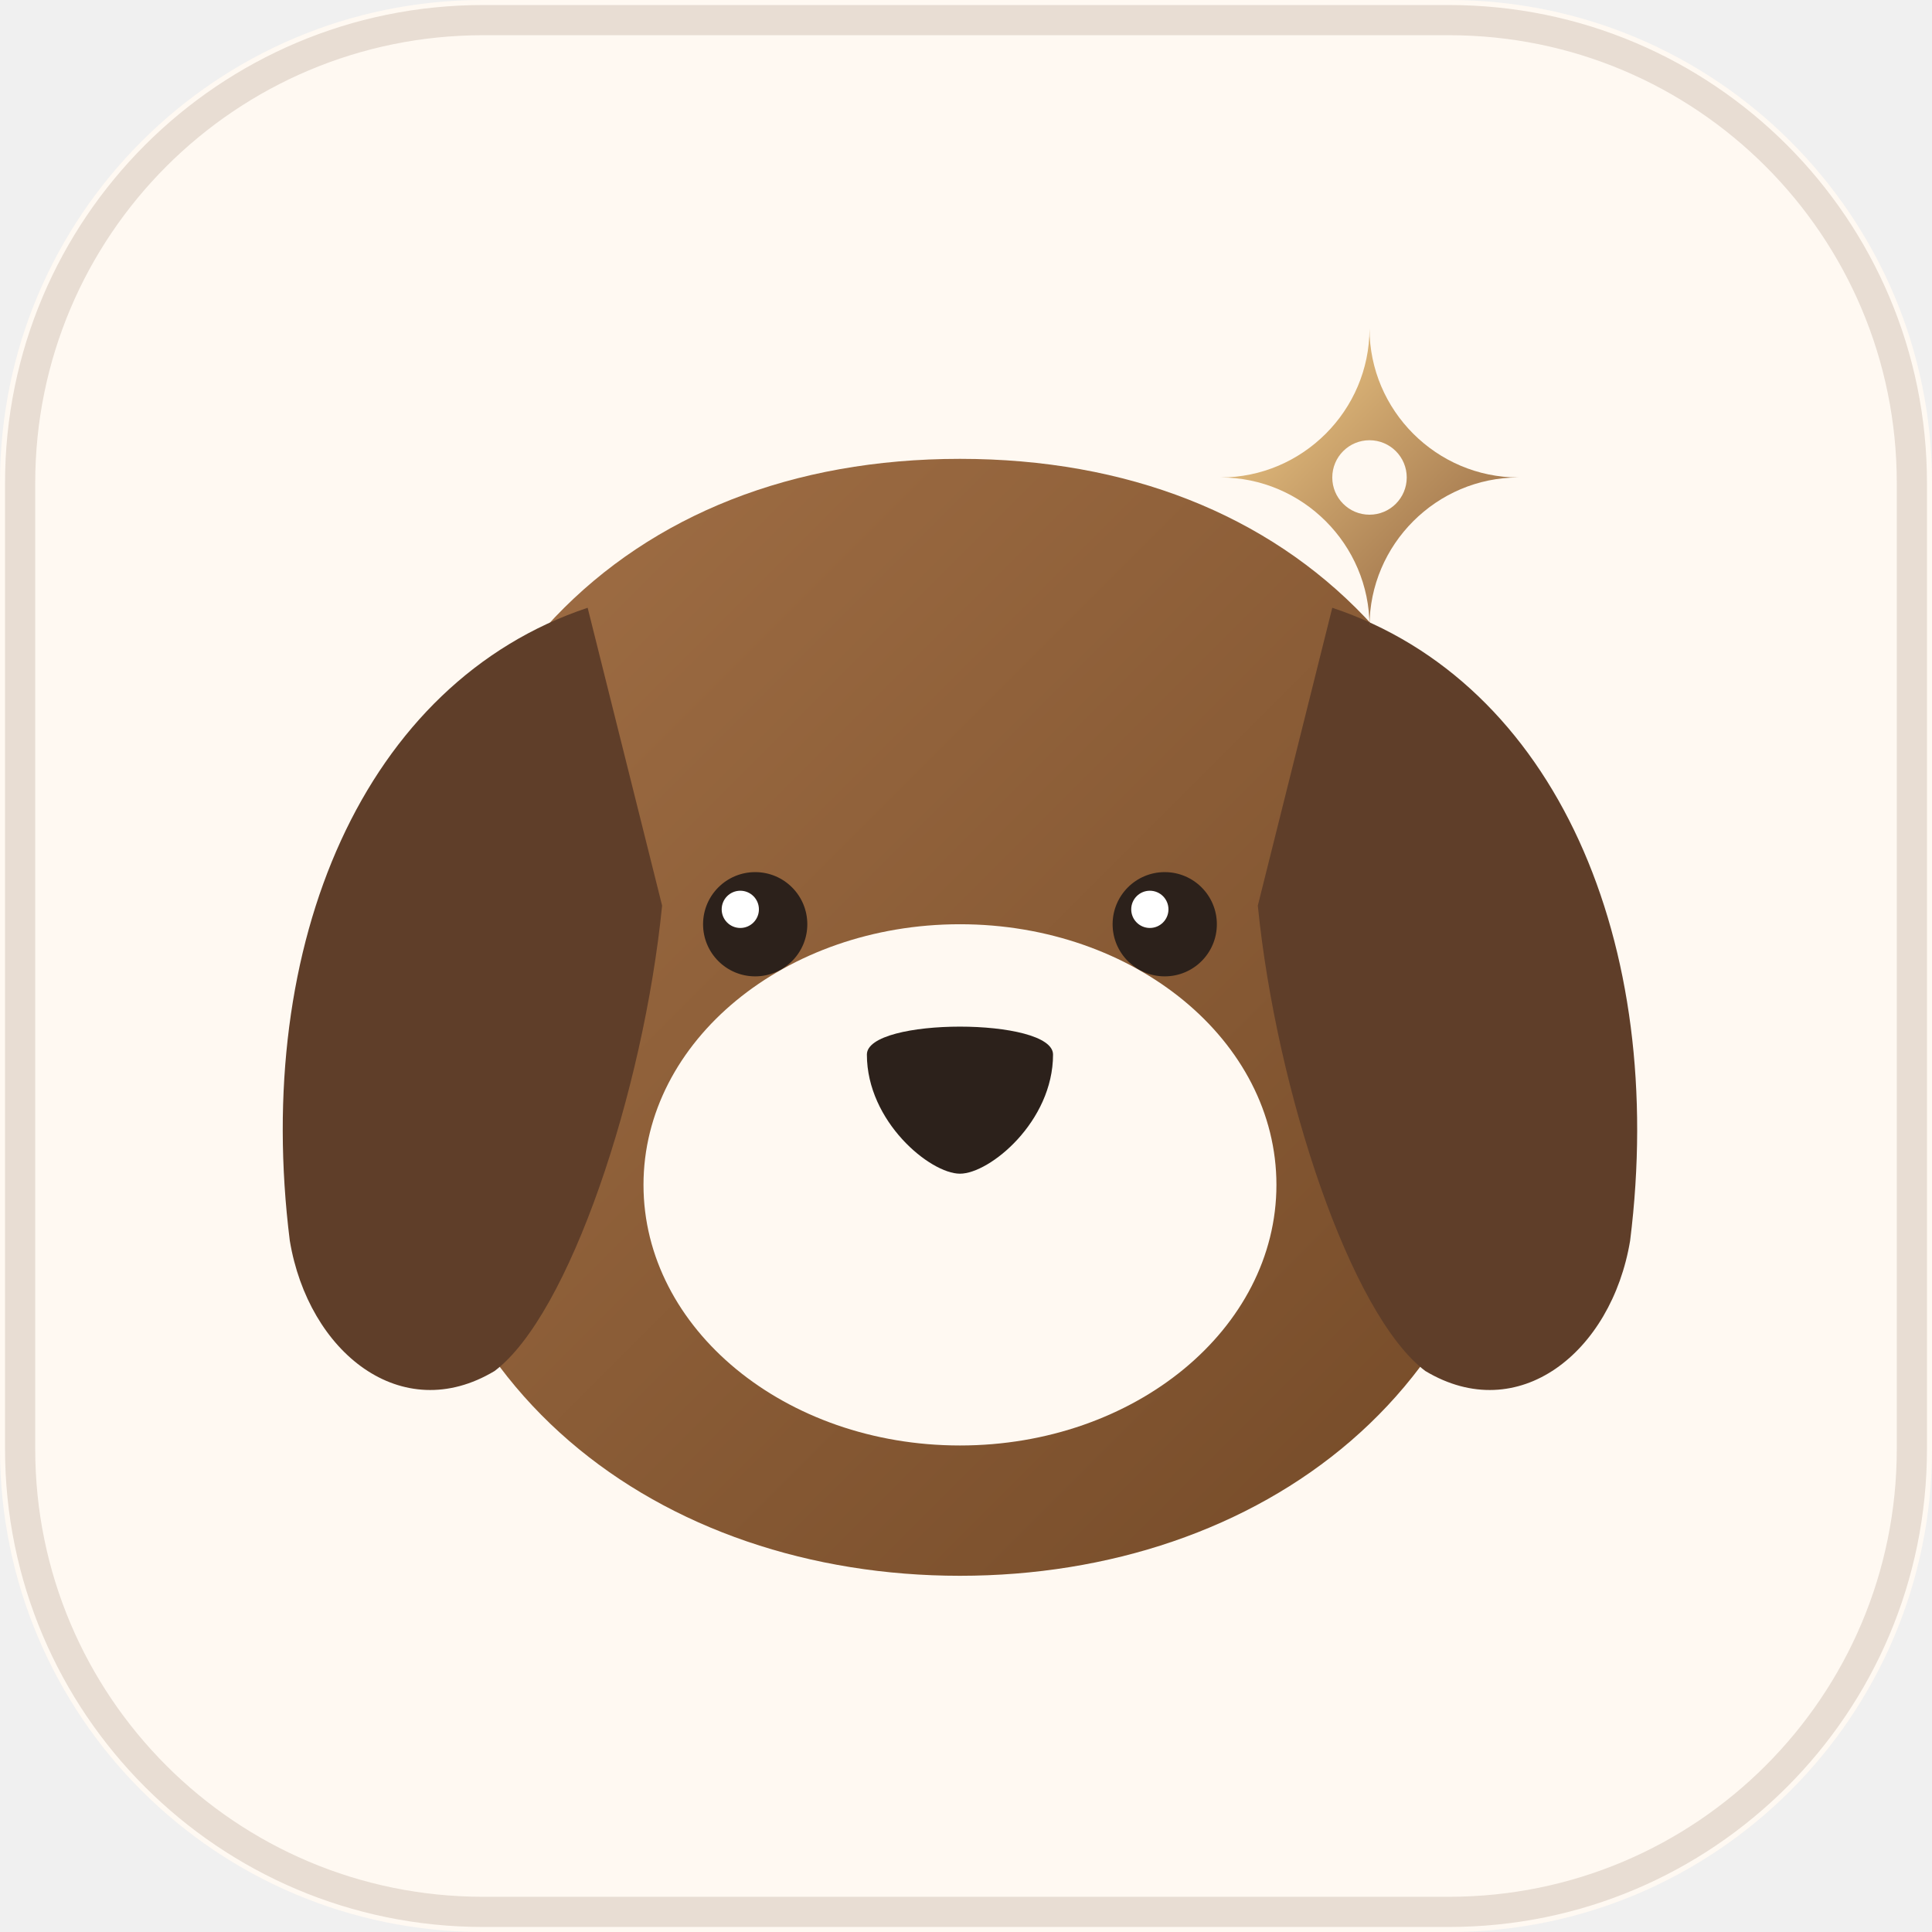
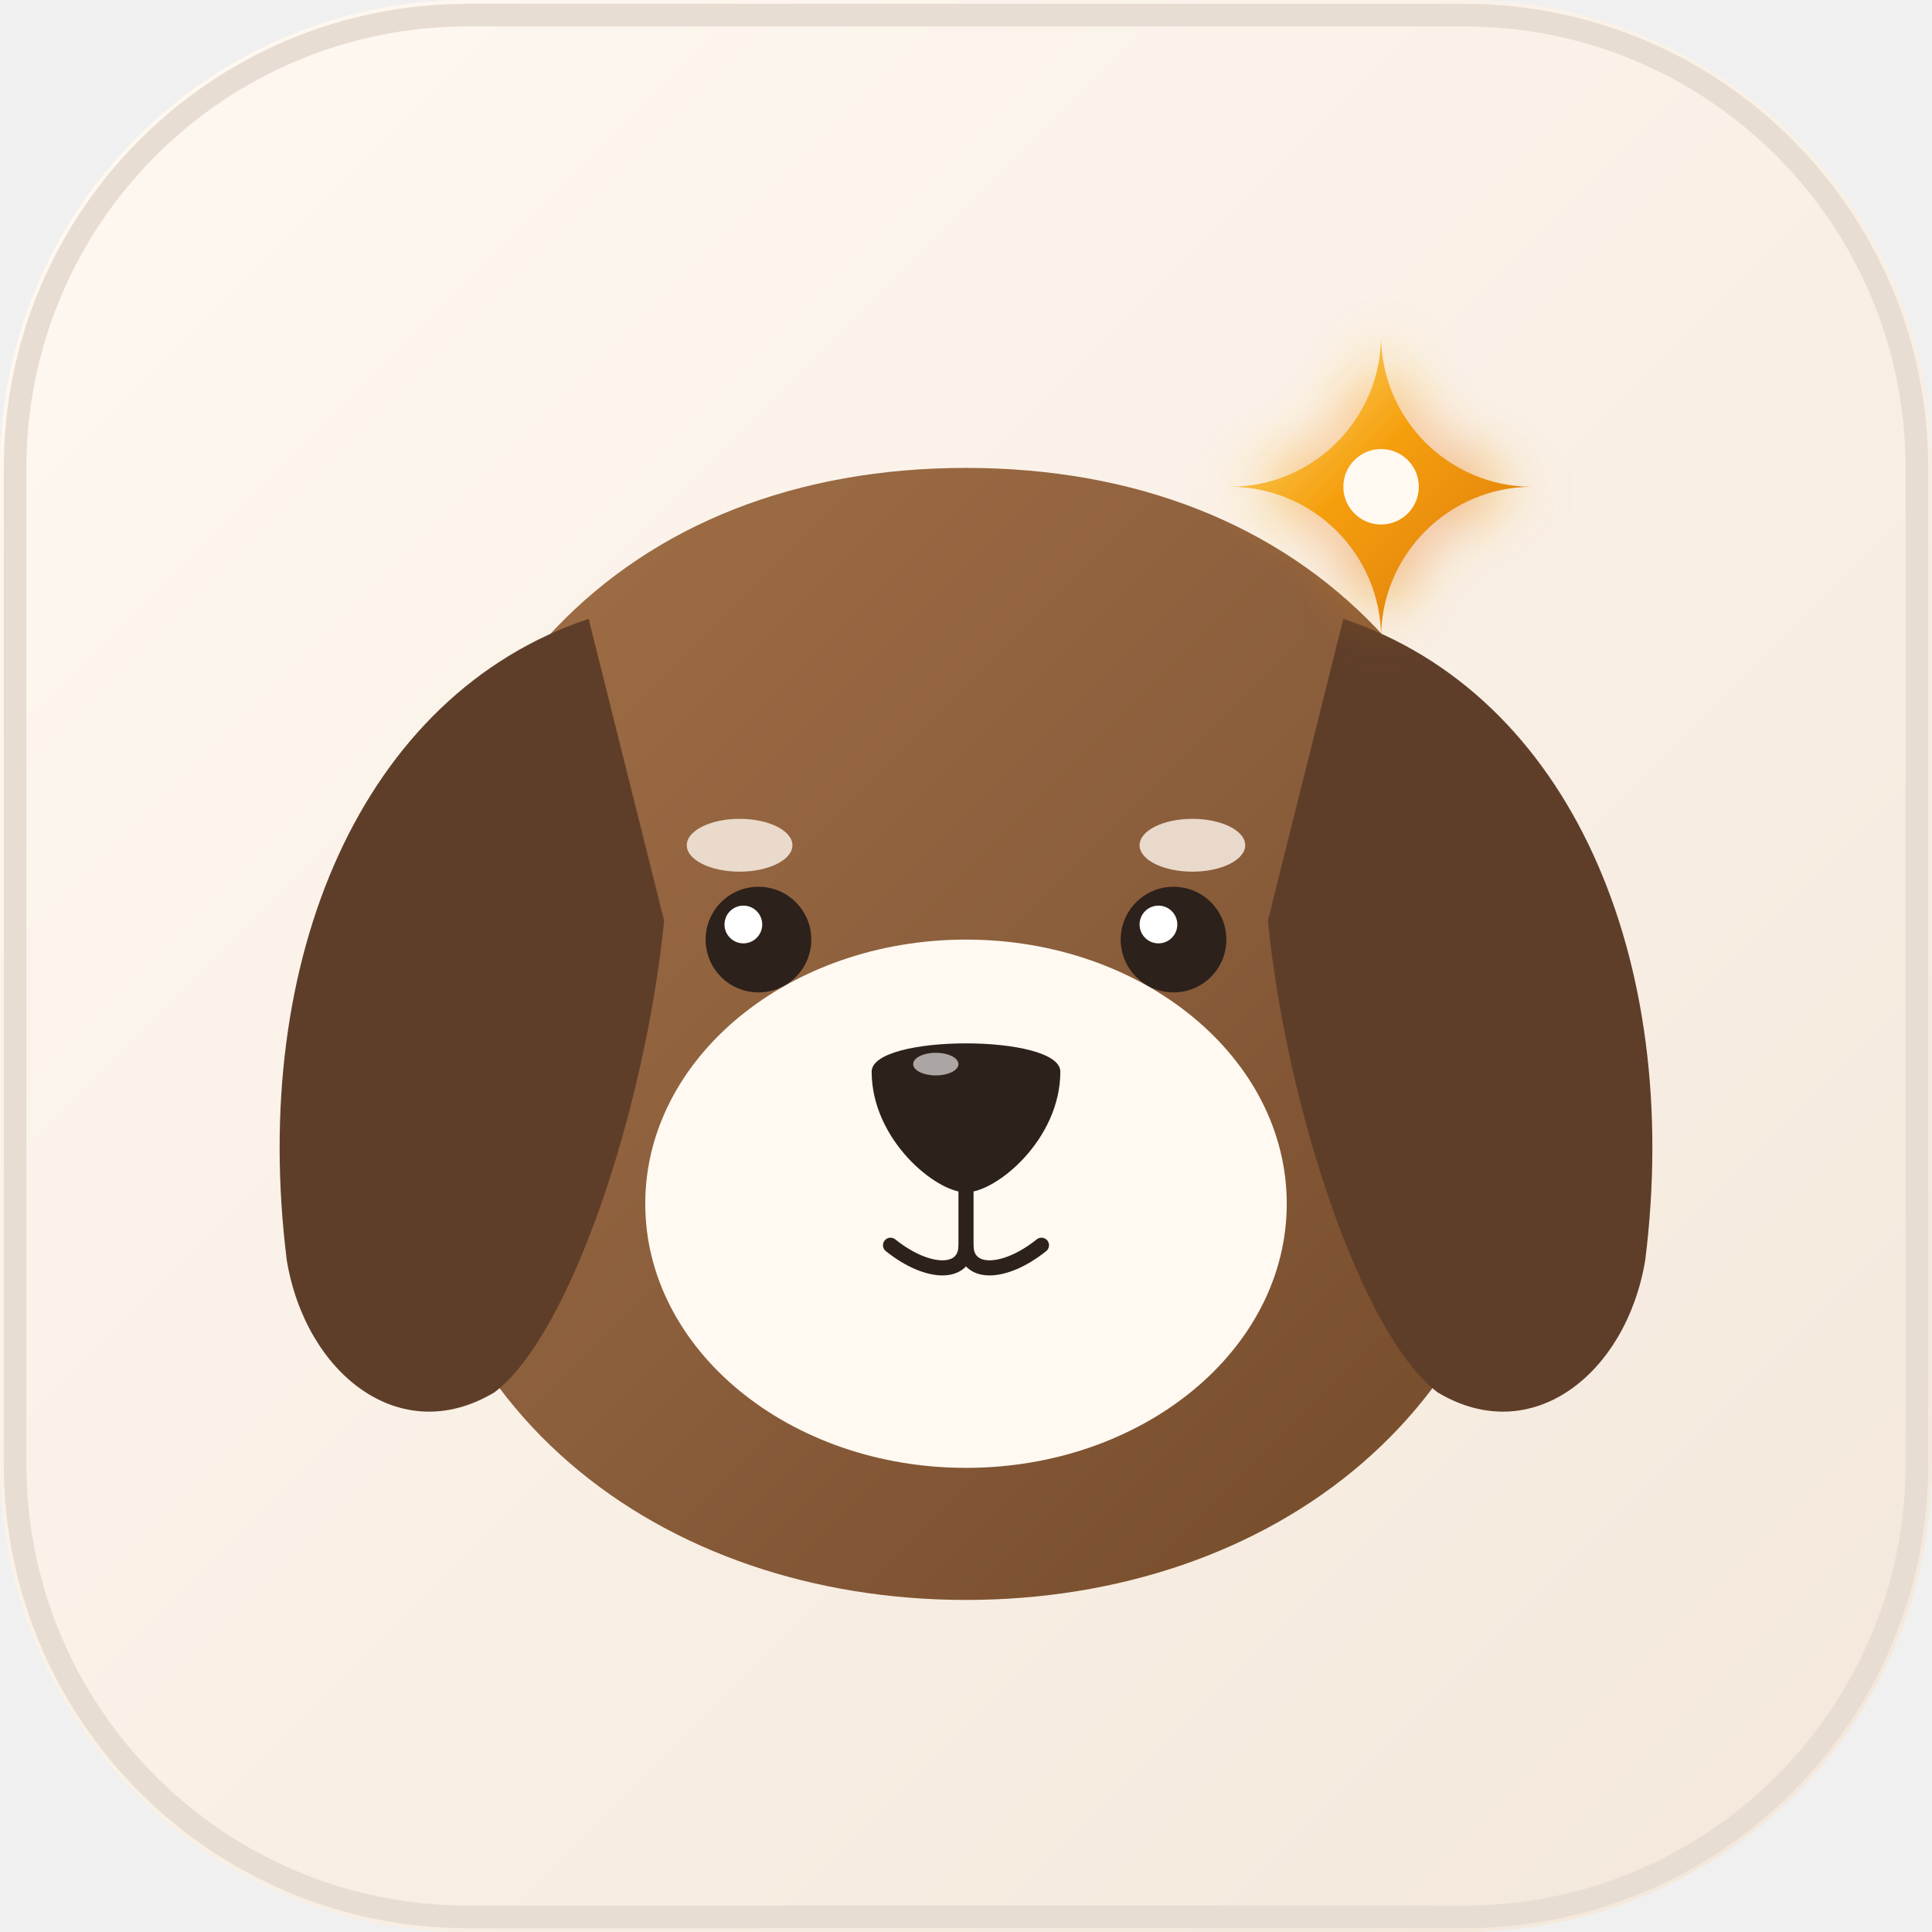
- <svg xmlns="http://www.w3.org/2000/svg" viewBox="0 0 192 192" width="192" height="192">
+ <svg xmlns="http://www.w3.org/2000/svg" viewBox="0 0 512 512" width="192" height="192">
  <defs>
-     <linearGradient id="pupGrad192" x1="0%" y1="0%" x2="100%" y2="100%">
+     <linearGradient id="bgGrad" x1="0%" y1="0%" x2="100%" y2="100%">
+       <stop offset="0%" stop-color="#FFF9F2" />
+       <stop offset="100%" stop-color="#F3E7DA" />
+     </linearGradient>
+     <linearGradient id="pupGrad" x1="0%" y1="0%" x2="100%" y2="100%">
      <stop offset="0%" stop-color="#A27046" />
+       <stop offset="50%" stop-color="#8B5E3C" />
      <stop offset="100%" stop-color="#734927" />
    </linearGradient>
-     <linearGradient id="lumeGrad192" x1="0%" y1="0%" x2="100%" y2="100%">
-       <stop offset="0%" stop-color="#F8D38D" />
-       <stop offset="100%" stop-color="#8B5E3C" />
+     <linearGradient id="lumeGrad" x1="0%" y1="0%" x2="100%" y2="100%">
+       <stop offset="0%" stop-color="#FDE68A" />
+       <stop offset="45%" stop-color="#F59E0B" />
+       <stop offset="100%" stop-color="#D97706" />
    </linearGradient>
+     <filter id="softGlow" x="-25%" y="-25%" width="150%" height="150%">
+       <feGaussianBlur stdDeviation="8" result="blur" />
+       <feComposite in="SourceGraphic" in2="blur" operator="over" />
+     </filter>
  </defs>
-   <rect width="192" height="192" rx="48" fill="#FFF9F2" />
-   <rect width="188" height="188" x="2" y="2" rx="46" fill="none" stroke="#E8DDD3" stroke-width="3" />
-   <g transform="translate(14, 16) scale(0.37)">
-     <path d="M 220 80 C 130 80 70 140 70 240 C 70 330 140 380 220 380 C 300 380 370 330 370 240 C 370 140 310 80 220 80 Z" fill="url(#pupGrad192)" />
+   <rect width="512" height="512" rx="124" fill="url(#bgGrad)" />
+   <rect width="504" height="504" x="4" y="4" rx="120" fill="none" stroke="#E8DDD3" stroke-width="6" />
+   <g transform="translate(36, 44)">
+     <path d="M 220 80 C 130 80 70 140 70 240 C 70 330 140 380 220 380 C 300 380 370 330 370 240 C 370 140 310 80 220 80 Z" fill="url(#pupGrad)" />
    <path d="M 120 120 C 60 140 30 210 40 290 C 45 320 70 340 95 325 C 115 310 135 250 140 200 Z" fill="#5F3E29" />
    <path d="M 320 120 C 380 140 410 210 400 290 C 395 320 370 340 345 325 C 325 310 305 250 300 200 Z" fill="#5F3E29" />
    <ellipse cx="220" cy="275" rx="85" ry="70" fill="#FFF9F2" />
    <path d="M 195 240 C 195 230 245 230 245 240 C 245 258 228 272 220 272 C 212 272 195 258 195 240 Z" fill="#2C211B" />
+     <ellipse cx="212" cy="238" rx="6" ry="3" fill="#FFFFFF" opacity="0.6" />
+     <path d="M 220 272 L 220 286" stroke="#2C211B" stroke-width="4" stroke-linecap="round" />
+     <path d="M 200 286 C 210 294 220 294 220 286 C 220 294 230 294 240 286" fill="none" stroke="#2C211B" stroke-width="4" stroke-linecap="round" />
    <circle cx="165" cy="205" r="14" fill="#2C211B" />
    <circle cx="161" cy="201" r="5" fill="#FFFFFF" />
    <circle cx="275" cy="205" r="14" fill="#2C211B" />
    <circle cx="271" cy="201" r="5" fill="#FFFFFF" />
-     <g transform="translate(290, 45)">
-       <path d="M 40 0 C 40 22 58 40 80 40 C 58 40 40 58 40 80 C 40 58 22 40 0 40 C 22 40 40 22 40 0 Z" fill="url(#lumeGrad192)" />
+     <ellipse cx="160" cy="180" rx="14" ry="7" fill="#F3E7DA" opacity="0.9" />
+     <ellipse cx="280" cy="180" rx="14" ry="7" fill="#F3E7DA" opacity="0.9" />
+     <g transform="translate(290, 45)" filter="url(#softGlow)">
+       <path d="M 40 0 C 40 22 58 40 80 40 C 58 40 40 58 40 80 C 40 58 22 40 0 40 C 22 40 40 22 40 0 Z" fill="url(#lumeGrad)" />
      <circle cx="40" cy="40" r="10" fill="#FFF9F2" />
    </g>
  </g>
</svg>
